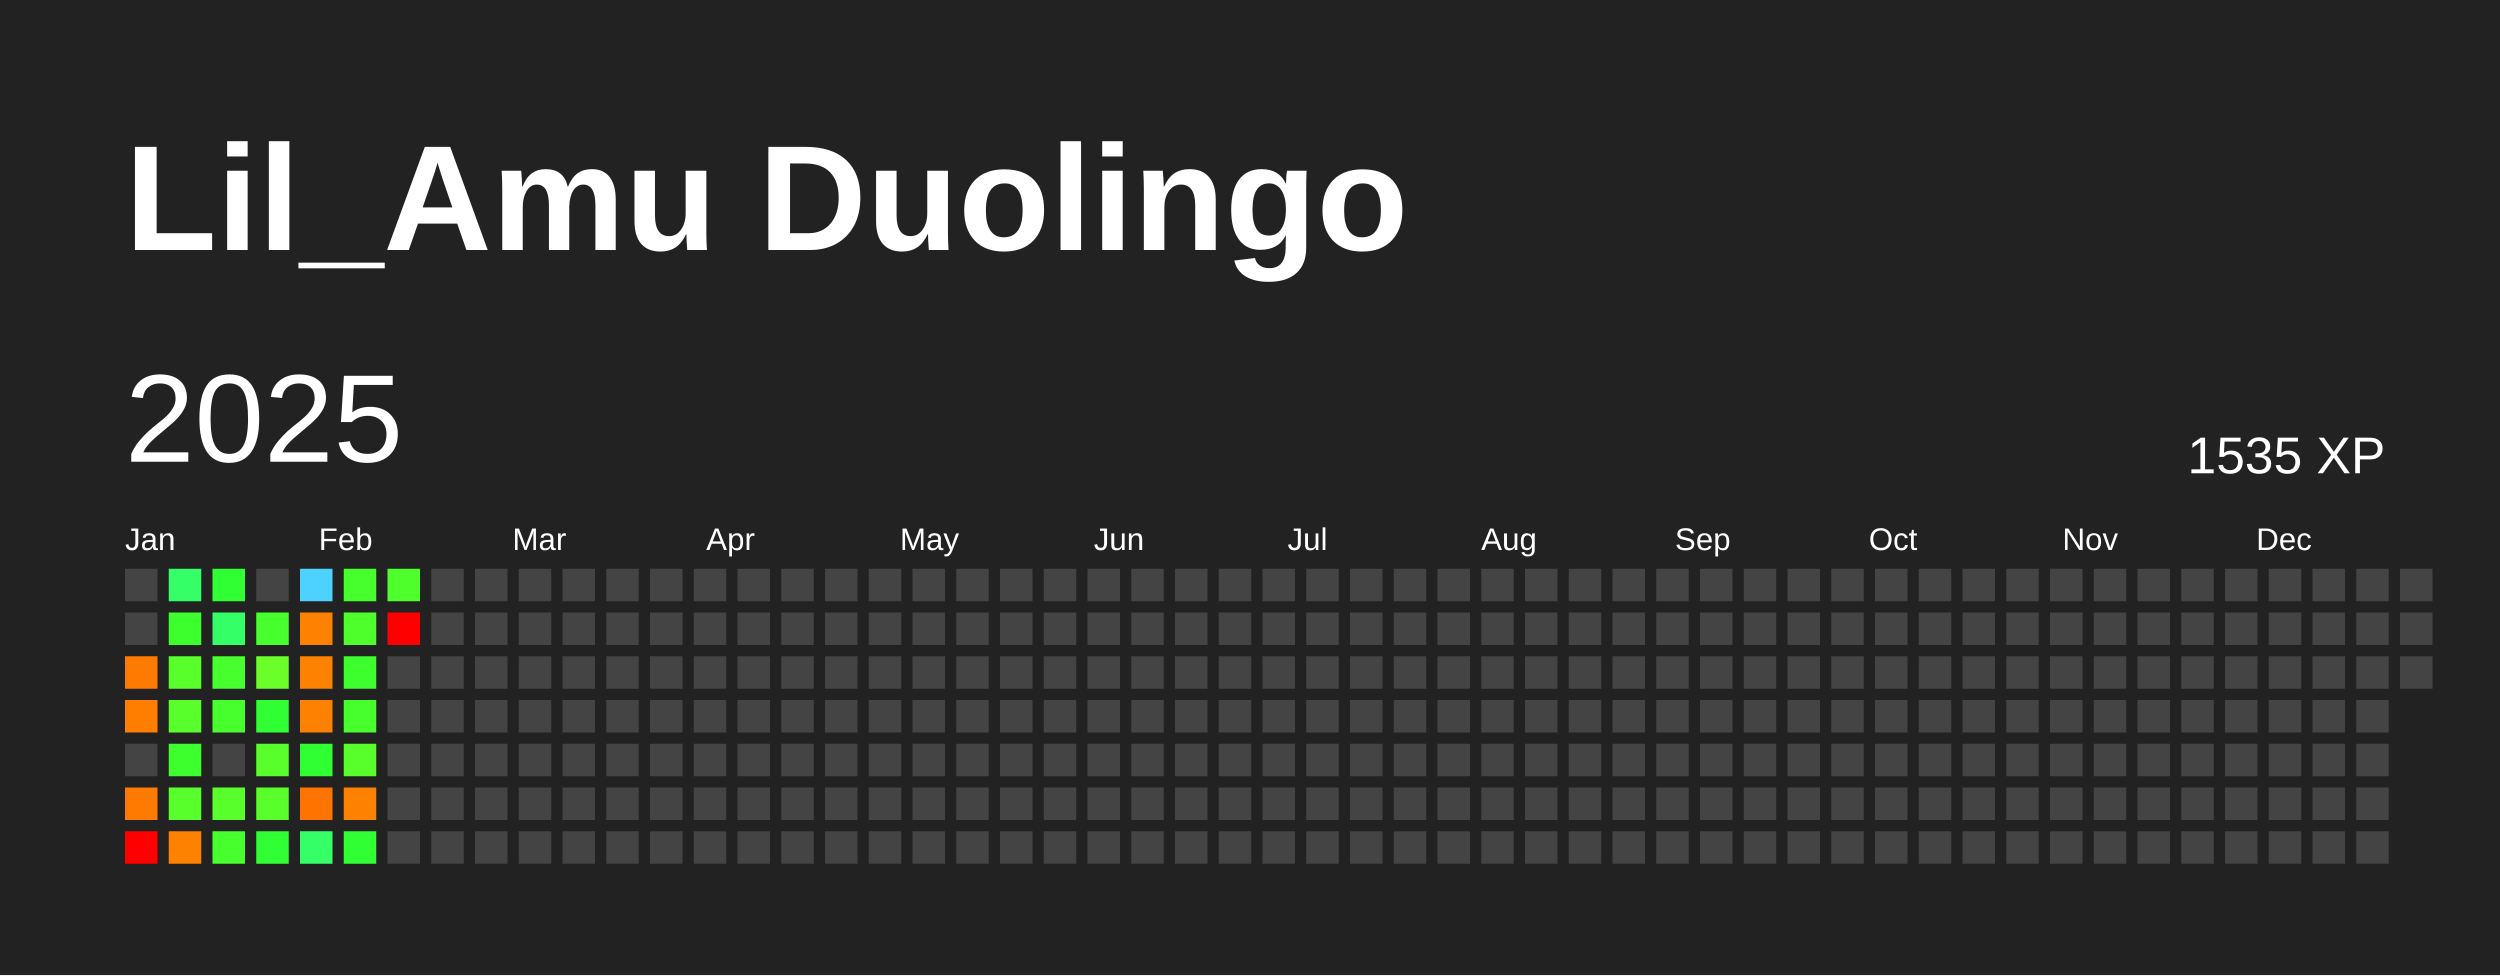
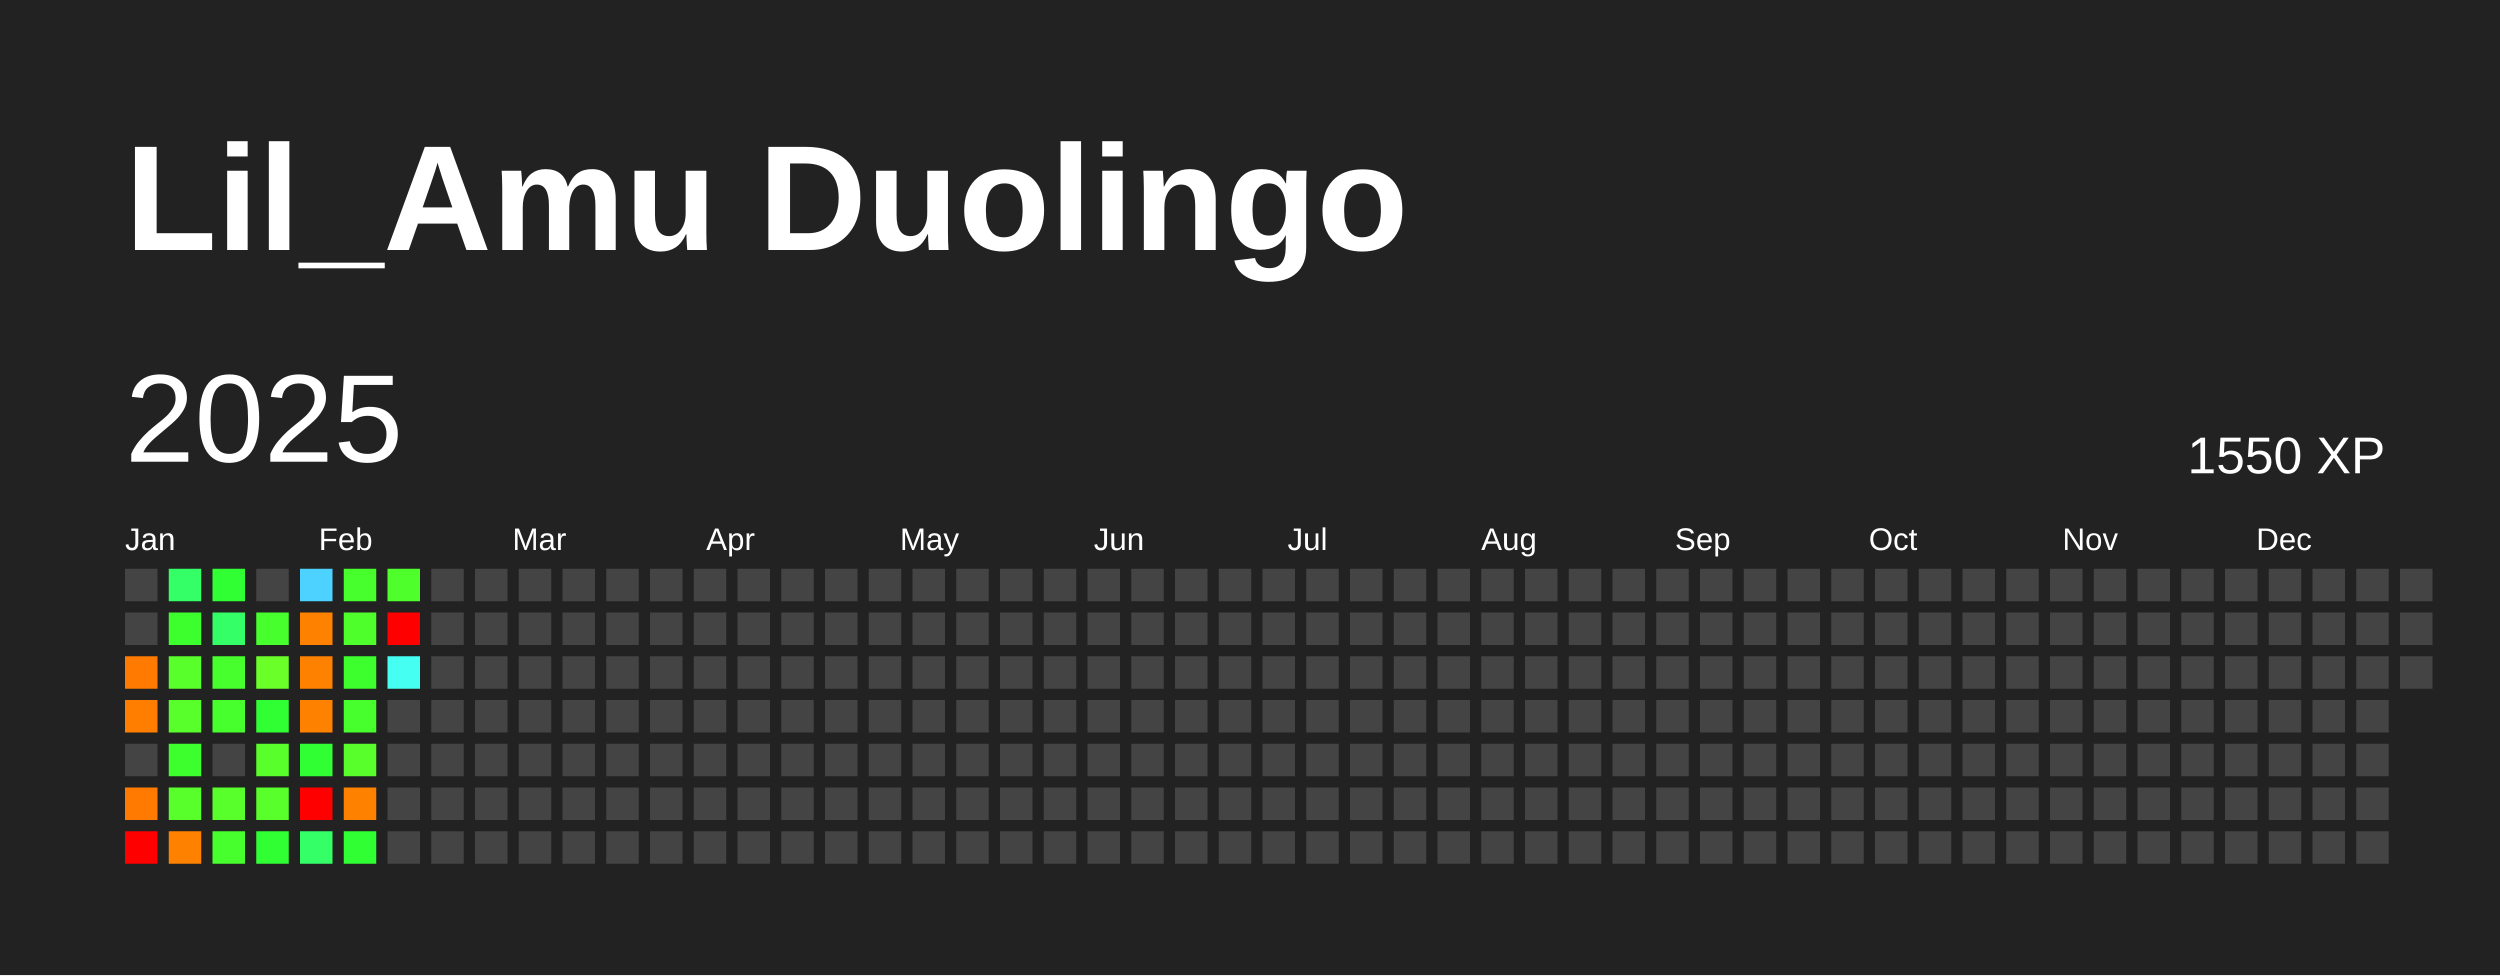
<svg xmlns="http://www.w3.org/2000/svg" baseProfile="full" height="78mm" version="1.1" viewBox="0,0,200,78" width="200mm">
  <defs />
  <rect fill="#222222" height="78" width="200" x="0" y="0" />
  <text fill="#FFFFFF" style="font-size:12px; font-family:Arial; font-weight:bold;" x="10" y="20">Lil_Amu Duolingo</text>
  <text dominant-baseline="hanging" fill="#FFFFFF" style="font-size:10.0px; font-family:Arial;" x="10" y="30">2025</text>
-   <text dominant-baseline="hanging" fill="#FFFFFF" style="font-size:4.125px; font-family:Arial;" x="175" y="35">1535 XP</text>
+   <text dominant-baseline="hanging" fill="#FFFFFF" style="font-size:4.125px; font-family:Arial;" x="175" y="35">1550 XP</text>
  <text fill="#FFFFFF" style="font-size:2.5px; font-family:Arial" x="10.0" y="44">Jan</text>
  <text fill="#FFFFFF" style="font-size:2.5px; font-family:Arial" x="25.5" y="44">Feb</text>
  <text fill="#FFFFFF" style="font-size:2.5px; font-family:Arial" x="41.0" y="44">Mar</text>
  <text fill="#FFFFFF" style="font-size:2.5px; font-family:Arial" x="56.5" y="44">Apr</text>
  <text fill="#FFFFFF" style="font-size:2.5px; font-family:Arial" x="72.0" y="44">May</text>
  <text fill="#FFFFFF" style="font-size:2.5px; font-family:Arial" x="87.5" y="44">Jun</text>
  <text fill="#FFFFFF" style="font-size:2.5px; font-family:Arial" x="103.0" y="44">Jul</text>
  <text fill="#FFFFFF" style="font-size:2.5px; font-family:Arial" x="118.5" y="44">Aug</text>
  <text fill="#FFFFFF" style="font-size:2.5px; font-family:Arial" x="134.0" y="44">Sep</text>
  <text fill="#FFFFFF" style="font-size:2.5px; font-family:Arial" x="149.5" y="44">Oct</text>
  <text fill="#FFFFFF" style="font-size:2.5px; font-family:Arial" x="165.0" y="44">Nov</text>
  <text fill="#FFFFFF" style="font-size:2.5px; font-family:Arial" x="180.5" y="44">Dec</text>
  <rect fill="#444444" height="2.6" width="2.6" x="10.0" y="45.5" />
  <rect fill="#444444" height="2.6" width="2.6" x="10.0" y="49.0" />
  <rect fill="#ff7a00" height="2.6" width="2.6" x="10.0" y="52.5" />
  <rect fill="#ff7e00" height="2.6" width="2.6" x="10.0" y="56.0" />
  <rect fill="#444444" height="2.6" width="2.6" x="10.0" y="59.5" />
  <rect fill="#ff7a00" height="2.6" width="2.6" x="10.0" y="63.0" />
  <rect fill="red" height="2.6" width="2.6" x="10.0" y="66.5" />
  <rect fill="#35ff67" height="2.6" width="2.6" x="13.5" y="45.5" />
  <rect fill="#3dff2e" height="2.6" width="2.6" x="13.5" y="49.0" />
  <rect fill="#58ff2a" height="2.6" width="2.6" x="13.5" y="52.5" />
  <rect fill="#58ff2a" height="2.6" width="2.6" x="13.5" y="56.0" />
  <rect fill="#3dff2e" height="2.6" width="2.6" x="13.5" y="59.5" />
  <rect fill="#58ff2a" height="2.6" width="2.6" x="13.5" y="63.0" />
  <rect fill="#ff8100" height="2.6" width="2.6" x="13.5" y="66.5" />
  <rect fill="#30ff33" height="2.6" width="2.6" x="17.0" y="45.5" />
  <rect fill="#35ff67" height="2.6" width="2.6" x="17.0" y="49.0" />
  <rect fill="#46ff2c" height="2.6" width="2.6" x="17.0" y="52.5" />
  <rect fill="#46ff2c" height="2.6" width="2.6" x="17.0" y="56.0" />
  <rect fill="#444444" height="2.6" width="2.6" x="17.0" y="59.5" />
  <rect fill="#58ff2a" height="2.6" width="2.6" x="17.0" y="63.0" />
  <rect fill="#46ff2c" height="2.6" width="2.6" x="17.0" y="66.5" />
  <rect fill="#444444" height="2.6" width="2.6" x="20.5" y="45.5" />
  <rect fill="#46ff2c" height="2.6" width="2.6" x="20.5" y="49.0" />
  <rect fill="#6aff28" height="2.6" width="2.6" x="20.5" y="52.5" />
  <rect fill="#30ff33" height="2.6" width="2.6" x="20.5" y="56.0" />
  <rect fill="#58ff2a" height="2.6" width="2.6" x="20.5" y="59.5" />
  <rect fill="#58ff2a" height="2.6" width="2.6" x="20.5" y="63.0" />
  <rect fill="#30ff33" height="2.6" width="2.6" x="20.5" y="66.5" />
  <rect fill="#4dd2ff" height="2.6" width="2.6" x="24.0" y="45.5" />
  <rect fill="#ff8100" height="2.6" width="2.6" x="24.0" y="49.0" />
  <rect fill="#ff8100" height="2.6" width="2.6" x="24.0" y="52.5" />
  <rect fill="#ff8100" height="2.6" width="2.6" x="24.0" y="56.0" />
  <rect fill="#30ff33" height="2.6" width="2.6" x="24.0" y="59.5" />
-   <rect fill="#ff7300" height="2.6" width="2.6" x="24.0" y="63.0" />
+   <rect fill="red" height="2.6" width="2.6" x="24.0" y="63.0" />
  <rect fill="#35ff67" height="2.6" width="2.6" x="24.0" y="66.5" />
  <rect fill="#46ff2c" height="2.6" width="2.6" x="27.5" y="45.5" />
  <rect fill="#4fff2b" height="2.6" width="2.6" x="27.5" y="49.0" />
  <rect fill="#3dff2e" height="2.6" width="2.6" x="27.5" y="52.5" />
  <rect fill="#46ff2c" height="2.6" width="2.6" x="27.5" y="56.0" />
  <rect fill="#58ff2a" height="2.6" width="2.6" x="27.5" y="59.5" />
  <rect fill="#ff8100" height="2.6" width="2.6" x="27.5" y="63.0" />
  <rect fill="#30ff33" height="2.6" width="2.6" x="27.5" y="66.5" />
  <rect fill="#4fff2b" height="2.6" width="2.6" x="31.0" y="45.5" />
  <rect fill="red" height="2.6" width="2.6" x="31.0" y="49.0" />
-   <rect fill="#444444" height="2.6" width="2.6" x="31.0" y="52.5" />
+   <rect fill="#45fff2" height="2.6" width="2.6" x="31.0" y="52.5" />
  <rect fill="#444444" height="2.6" width="2.6" x="31.0" y="56.0" />
  <rect fill="#444444" height="2.6" width="2.6" x="31.0" y="59.5" />
  <rect fill="#444444" height="2.6" width="2.6" x="31.0" y="63.0" />
  <rect fill="#444444" height="2.6" width="2.6" x="31.0" y="66.5" />
  <rect fill="#444444" height="2.6" width="2.6" x="34.5" y="45.5" />
  <rect fill="#444444" height="2.6" width="2.6" x="34.5" y="49.0" />
  <rect fill="#444444" height="2.6" width="2.6" x="34.5" y="52.5" />
  <rect fill="#444444" height="2.6" width="2.6" x="34.5" y="56.0" />
  <rect fill="#444444" height="2.6" width="2.6" x="34.5" y="59.5" />
  <rect fill="#444444" height="2.6" width="2.6" x="34.5" y="63.0" />
  <rect fill="#444444" height="2.6" width="2.6" x="34.5" y="66.5" />
  <rect fill="#444444" height="2.6" width="2.6" x="38.0" y="45.5" />
  <rect fill="#444444" height="2.6" width="2.6" x="38.0" y="49.0" />
  <rect fill="#444444" height="2.6" width="2.6" x="38.0" y="52.5" />
  <rect fill="#444444" height="2.6" width="2.6" x="38.0" y="56.0" />
  <rect fill="#444444" height="2.6" width="2.6" x="38.0" y="59.5" />
  <rect fill="#444444" height="2.6" width="2.6" x="38.0" y="63.0" />
  <rect fill="#444444" height="2.6" width="2.6" x="38.0" y="66.5" />
  <rect fill="#444444" height="2.6" width="2.6" x="41.5" y="45.5" />
  <rect fill="#444444" height="2.6" width="2.6" x="41.5" y="49.0" />
  <rect fill="#444444" height="2.6" width="2.6" x="41.5" y="52.5" />
  <rect fill="#444444" height="2.6" width="2.6" x="41.5" y="56.0" />
  <rect fill="#444444" height="2.6" width="2.6" x="41.5" y="59.5" />
  <rect fill="#444444" height="2.6" width="2.6" x="41.5" y="63.0" />
  <rect fill="#444444" height="2.6" width="2.6" x="41.5" y="66.5" />
  <rect fill="#444444" height="2.6" width="2.6" x="45.0" y="45.5" />
  <rect fill="#444444" height="2.6" width="2.6" x="45.0" y="49.0" />
  <rect fill="#444444" height="2.6" width="2.6" x="45.0" y="52.5" />
  <rect fill="#444444" height="2.6" width="2.6" x="45.0" y="56.0" />
  <rect fill="#444444" height="2.6" width="2.6" x="45.0" y="59.5" />
  <rect fill="#444444" height="2.6" width="2.6" x="45.0" y="63.0" />
  <rect fill="#444444" height="2.6" width="2.6" x="45.0" y="66.5" />
  <rect fill="#444444" height="2.6" width="2.6" x="48.5" y="45.5" />
  <rect fill="#444444" height="2.6" width="2.6" x="48.5" y="49.0" />
  <rect fill="#444444" height="2.6" width="2.6" x="48.5" y="52.5" />
  <rect fill="#444444" height="2.6" width="2.6" x="48.5" y="56.0" />
  <rect fill="#444444" height="2.6" width="2.6" x="48.5" y="59.5" />
  <rect fill="#444444" height="2.6" width="2.6" x="48.5" y="63.0" />
  <rect fill="#444444" height="2.6" width="2.6" x="48.5" y="66.5" />
  <rect fill="#444444" height="2.6" width="2.6" x="52.0" y="45.5" />
  <rect fill="#444444" height="2.6" width="2.6" x="52.0" y="49.0" />
  <rect fill="#444444" height="2.6" width="2.6" x="52.0" y="52.5" />
  <rect fill="#444444" height="2.6" width="2.6" x="52.0" y="56.0" />
  <rect fill="#444444" height="2.6" width="2.6" x="52.0" y="59.5" />
  <rect fill="#444444" height="2.6" width="2.6" x="52.0" y="63.0" />
  <rect fill="#444444" height="2.6" width="2.6" x="52.0" y="66.5" />
  <rect fill="#444444" height="2.6" width="2.6" x="55.5" y="45.5" />
  <rect fill="#444444" height="2.6" width="2.6" x="55.5" y="49.0" />
  <rect fill="#444444" height="2.6" width="2.6" x="55.5" y="52.5" />
  <rect fill="#444444" height="2.6" width="2.6" x="55.5" y="56.0" />
  <rect fill="#444444" height="2.6" width="2.6" x="55.5" y="59.5" />
  <rect fill="#444444" height="2.6" width="2.6" x="55.5" y="63.0" />
  <rect fill="#444444" height="2.6" width="2.6" x="55.5" y="66.5" />
  <rect fill="#444444" height="2.6" width="2.6" x="59.0" y="45.5" />
  <rect fill="#444444" height="2.6" width="2.6" x="59.0" y="49.0" />
  <rect fill="#444444" height="2.6" width="2.6" x="59.0" y="52.5" />
  <rect fill="#444444" height="2.6" width="2.6" x="59.0" y="56.0" />
  <rect fill="#444444" height="2.6" width="2.6" x="59.0" y="59.5" />
  <rect fill="#444444" height="2.6" width="2.6" x="59.0" y="63.0" />
  <rect fill="#444444" height="2.6" width="2.6" x="59.0" y="66.5" />
  <rect fill="#444444" height="2.6" width="2.6" x="62.5" y="45.5" />
  <rect fill="#444444" height="2.6" width="2.6" x="62.5" y="49.0" />
  <rect fill="#444444" height="2.6" width="2.6" x="62.5" y="52.5" />
  <rect fill="#444444" height="2.6" width="2.6" x="62.5" y="56.0" />
  <rect fill="#444444" height="2.6" width="2.6" x="62.5" y="59.5" />
  <rect fill="#444444" height="2.6" width="2.6" x="62.5" y="63.0" />
  <rect fill="#444444" height="2.6" width="2.6" x="62.5" y="66.5" />
  <rect fill="#444444" height="2.6" width="2.6" x="66.0" y="45.5" />
  <rect fill="#444444" height="2.6" width="2.6" x="66.0" y="49.0" />
  <rect fill="#444444" height="2.6" width="2.6" x="66.0" y="52.5" />
  <rect fill="#444444" height="2.6" width="2.6" x="66.0" y="56.0" />
  <rect fill="#444444" height="2.6" width="2.6" x="66.0" y="59.5" />
  <rect fill="#444444" height="2.6" width="2.6" x="66.0" y="63.0" />
  <rect fill="#444444" height="2.6" width="2.6" x="66.0" y="66.5" />
  <rect fill="#444444" height="2.6" width="2.6" x="69.5" y="45.5" />
  <rect fill="#444444" height="2.6" width="2.6" x="69.5" y="49.0" />
  <rect fill="#444444" height="2.6" width="2.6" x="69.5" y="52.5" />
  <rect fill="#444444" height="2.6" width="2.6" x="69.5" y="56.0" />
  <rect fill="#444444" height="2.6" width="2.6" x="69.5" y="59.5" />
  <rect fill="#444444" height="2.6" width="2.6" x="69.5" y="63.0" />
  <rect fill="#444444" height="2.6" width="2.6" x="69.5" y="66.5" />
  <rect fill="#444444" height="2.6" width="2.6" x="73.0" y="45.5" />
  <rect fill="#444444" height="2.6" width="2.6" x="73.0" y="49.0" />
  <rect fill="#444444" height="2.6" width="2.6" x="73.0" y="52.5" />
  <rect fill="#444444" height="2.6" width="2.6" x="73.0" y="56.0" />
  <rect fill="#444444" height="2.6" width="2.6" x="73.0" y="59.5" />
  <rect fill="#444444" height="2.6" width="2.6" x="73.0" y="63.0" />
  <rect fill="#444444" height="2.6" width="2.6" x="73.0" y="66.5" />
  <rect fill="#444444" height="2.6" width="2.6" x="76.5" y="45.5" />
  <rect fill="#444444" height="2.6" width="2.6" x="76.5" y="49.0" />
  <rect fill="#444444" height="2.6" width="2.6" x="76.5" y="52.5" />
  <rect fill="#444444" height="2.6" width="2.6" x="76.5" y="56.0" />
  <rect fill="#444444" height="2.6" width="2.6" x="76.5" y="59.5" />
  <rect fill="#444444" height="2.6" width="2.6" x="76.5" y="63.0" />
  <rect fill="#444444" height="2.6" width="2.6" x="76.5" y="66.5" />
  <rect fill="#444444" height="2.6" width="2.6" x="80.0" y="45.5" />
  <rect fill="#444444" height="2.6" width="2.6" x="80.0" y="49.0" />
  <rect fill="#444444" height="2.6" width="2.6" x="80.0" y="52.5" />
  <rect fill="#444444" height="2.6" width="2.6" x="80.0" y="56.0" />
  <rect fill="#444444" height="2.6" width="2.6" x="80.0" y="59.5" />
  <rect fill="#444444" height="2.6" width="2.6" x="80.0" y="63.0" />
  <rect fill="#444444" height="2.6" width="2.6" x="80.0" y="66.5" />
  <rect fill="#444444" height="2.6" width="2.6" x="83.5" y="45.5" />
  <rect fill="#444444" height="2.6" width="2.6" x="83.5" y="49.0" />
  <rect fill="#444444" height="2.6" width="2.6" x="83.5" y="52.5" />
  <rect fill="#444444" height="2.6" width="2.6" x="83.5" y="56.0" />
  <rect fill="#444444" height="2.6" width="2.6" x="83.5" y="59.5" />
  <rect fill="#444444" height="2.6" width="2.6" x="83.5" y="63.0" />
  <rect fill="#444444" height="2.6" width="2.6" x="83.5" y="66.5" />
  <rect fill="#444444" height="2.6" width="2.6" x="87.0" y="45.5" />
  <rect fill="#444444" height="2.6" width="2.6" x="87.0" y="49.0" />
  <rect fill="#444444" height="2.6" width="2.6" x="87.0" y="52.5" />
  <rect fill="#444444" height="2.6" width="2.6" x="87.0" y="56.0" />
  <rect fill="#444444" height="2.6" width="2.6" x="87.0" y="59.5" />
  <rect fill="#444444" height="2.6" width="2.6" x="87.0" y="63.0" />
  <rect fill="#444444" height="2.6" width="2.6" x="87.0" y="66.5" />
  <rect fill="#444444" height="2.6" width="2.6" x="90.5" y="45.5" />
  <rect fill="#444444" height="2.6" width="2.6" x="90.5" y="49.0" />
  <rect fill="#444444" height="2.6" width="2.6" x="90.5" y="52.5" />
  <rect fill="#444444" height="2.6" width="2.6" x="90.5" y="56.0" />
  <rect fill="#444444" height="2.6" width="2.6" x="90.5" y="59.5" />
  <rect fill="#444444" height="2.6" width="2.6" x="90.5" y="63.0" />
  <rect fill="#444444" height="2.6" width="2.6" x="90.5" y="66.5" />
  <rect fill="#444444" height="2.6" width="2.6" x="94.0" y="45.5" />
  <rect fill="#444444" height="2.6" width="2.6" x="94.0" y="49.0" />
  <rect fill="#444444" height="2.6" width="2.6" x="94.0" y="52.5" />
  <rect fill="#444444" height="2.6" width="2.6" x="94.0" y="56.0" />
  <rect fill="#444444" height="2.6" width="2.6" x="94.0" y="59.5" />
  <rect fill="#444444" height="2.6" width="2.6" x="94.0" y="63.0" />
  <rect fill="#444444" height="2.6" width="2.6" x="94.0" y="66.5" />
  <rect fill="#444444" height="2.6" width="2.6" x="97.5" y="45.5" />
  <rect fill="#444444" height="2.6" width="2.6" x="97.5" y="49.0" />
  <rect fill="#444444" height="2.6" width="2.6" x="97.5" y="52.5" />
  <rect fill="#444444" height="2.6" width="2.6" x="97.5" y="56.0" />
  <rect fill="#444444" height="2.6" width="2.6" x="97.5" y="59.5" />
  <rect fill="#444444" height="2.6" width="2.6" x="97.5" y="63.0" />
  <rect fill="#444444" height="2.6" width="2.6" x="97.5" y="66.5" />
  <rect fill="#444444" height="2.6" width="2.6" x="101.0" y="45.5" />
  <rect fill="#444444" height="2.6" width="2.6" x="101.0" y="49.0" />
  <rect fill="#444444" height="2.6" width="2.6" x="101.0" y="52.5" />
  <rect fill="#444444" height="2.6" width="2.6" x="101.0" y="56.0" />
  <rect fill="#444444" height="2.6" width="2.6" x="101.0" y="59.5" />
  <rect fill="#444444" height="2.6" width="2.6" x="101.0" y="63.0" />
  <rect fill="#444444" height="2.6" width="2.6" x="101.0" y="66.5" />
  <rect fill="#444444" height="2.6" width="2.6" x="104.5" y="45.5" />
  <rect fill="#444444" height="2.6" width="2.6" x="104.5" y="49.0" />
  <rect fill="#444444" height="2.6" width="2.6" x="104.5" y="52.5" />
  <rect fill="#444444" height="2.6" width="2.6" x="104.5" y="56.0" />
  <rect fill="#444444" height="2.6" width="2.6" x="104.5" y="59.5" />
  <rect fill="#444444" height="2.6" width="2.6" x="104.5" y="63.0" />
  <rect fill="#444444" height="2.6" width="2.6" x="104.5" y="66.5" />
  <rect fill="#444444" height="2.6" width="2.6" x="108.0" y="45.5" />
  <rect fill="#444444" height="2.6" width="2.6" x="108.0" y="49.0" />
  <rect fill="#444444" height="2.6" width="2.6" x="108.0" y="52.5" />
  <rect fill="#444444" height="2.6" width="2.6" x="108.0" y="56.0" />
  <rect fill="#444444" height="2.6" width="2.6" x="108.0" y="59.5" />
  <rect fill="#444444" height="2.6" width="2.6" x="108.0" y="63.0" />
  <rect fill="#444444" height="2.6" width="2.6" x="108.0" y="66.5" />
  <rect fill="#444444" height="2.6" width="2.6" x="111.5" y="45.5" />
  <rect fill="#444444" height="2.6" width="2.6" x="111.5" y="49.0" />
  <rect fill="#444444" height="2.6" width="2.6" x="111.5" y="52.5" />
  <rect fill="#444444" height="2.6" width="2.6" x="111.5" y="56.0" />
  <rect fill="#444444" height="2.6" width="2.6" x="111.5" y="59.5" />
  <rect fill="#444444" height="2.6" width="2.6" x="111.5" y="63.0" />
  <rect fill="#444444" height="2.6" width="2.6" x="111.5" y="66.5" />
  <rect fill="#444444" height="2.6" width="2.6" x="115.0" y="45.5" />
  <rect fill="#444444" height="2.6" width="2.6" x="115.0" y="49.0" />
  <rect fill="#444444" height="2.6" width="2.6" x="115.0" y="52.5" />
  <rect fill="#444444" height="2.6" width="2.6" x="115.0" y="56.0" />
  <rect fill="#444444" height="2.6" width="2.6" x="115.0" y="59.5" />
  <rect fill="#444444" height="2.6" width="2.6" x="115.0" y="63.0" />
  <rect fill="#444444" height="2.6" width="2.6" x="115.0" y="66.5" />
  <rect fill="#444444" height="2.6" width="2.6" x="118.5" y="45.5" />
  <rect fill="#444444" height="2.6" width="2.6" x="118.5" y="49.0" />
  <rect fill="#444444" height="2.6" width="2.6" x="118.5" y="52.5" />
  <rect fill="#444444" height="2.6" width="2.6" x="118.5" y="56.0" />
  <rect fill="#444444" height="2.6" width="2.6" x="118.5" y="59.5" />
  <rect fill="#444444" height="2.6" width="2.6" x="118.5" y="63.0" />
  <rect fill="#444444" height="2.6" width="2.6" x="118.5" y="66.5" />
  <rect fill="#444444" height="2.6" width="2.6" x="122.0" y="45.5" />
  <rect fill="#444444" height="2.6" width="2.6" x="122.0" y="49.0" />
  <rect fill="#444444" height="2.6" width="2.6" x="122.0" y="52.5" />
  <rect fill="#444444" height="2.6" width="2.6" x="122.0" y="56.0" />
  <rect fill="#444444" height="2.6" width="2.6" x="122.0" y="59.5" />
  <rect fill="#444444" height="2.6" width="2.6" x="122.0" y="63.0" />
  <rect fill="#444444" height="2.6" width="2.6" x="122.0" y="66.5" />
  <rect fill="#444444" height="2.6" width="2.6" x="125.5" y="45.5" />
  <rect fill="#444444" height="2.6" width="2.6" x="125.5" y="49.0" />
  <rect fill="#444444" height="2.6" width="2.6" x="125.5" y="52.5" />
  <rect fill="#444444" height="2.6" width="2.6" x="125.5" y="56.0" />
  <rect fill="#444444" height="2.6" width="2.6" x="125.5" y="59.5" />
  <rect fill="#444444" height="2.6" width="2.6" x="125.5" y="63.0" />
  <rect fill="#444444" height="2.6" width="2.6" x="125.5" y="66.5" />
  <rect fill="#444444" height="2.6" width="2.6" x="129.0" y="45.5" />
  <rect fill="#444444" height="2.6" width="2.6" x="129.0" y="49.0" />
  <rect fill="#444444" height="2.6" width="2.6" x="129.0" y="52.5" />
  <rect fill="#444444" height="2.6" width="2.6" x="129.0" y="56.0" />
  <rect fill="#444444" height="2.6" width="2.6" x="129.0" y="59.5" />
  <rect fill="#444444" height="2.6" width="2.6" x="129.0" y="63.0" />
  <rect fill="#444444" height="2.6" width="2.6" x="129.0" y="66.5" />
  <rect fill="#444444" height="2.6" width="2.6" x="132.5" y="45.5" />
  <rect fill="#444444" height="2.6" width="2.6" x="132.5" y="49.0" />
  <rect fill="#444444" height="2.6" width="2.6" x="132.5" y="52.5" />
  <rect fill="#444444" height="2.6" width="2.6" x="132.5" y="56.0" />
  <rect fill="#444444" height="2.6" width="2.6" x="132.5" y="59.5" />
  <rect fill="#444444" height="2.6" width="2.6" x="132.5" y="63.0" />
  <rect fill="#444444" height="2.6" width="2.6" x="132.5" y="66.5" />
  <rect fill="#444444" height="2.6" width="2.6" x="136.0" y="45.5" />
  <rect fill="#444444" height="2.6" width="2.6" x="136.0" y="49.0" />
  <rect fill="#444444" height="2.6" width="2.6" x="136.0" y="52.5" />
  <rect fill="#444444" height="2.6" width="2.6" x="136.0" y="56.0" />
  <rect fill="#444444" height="2.6" width="2.6" x="136.0" y="59.5" />
  <rect fill="#444444" height="2.6" width="2.6" x="136.0" y="63.0" />
  <rect fill="#444444" height="2.6" width="2.6" x="136.0" y="66.5" />
  <rect fill="#444444" height="2.6" width="2.6" x="139.5" y="45.5" />
  <rect fill="#444444" height="2.6" width="2.6" x="139.5" y="49.0" />
  <rect fill="#444444" height="2.6" width="2.6" x="139.5" y="52.5" />
  <rect fill="#444444" height="2.6" width="2.6" x="139.5" y="56.0" />
  <rect fill="#444444" height="2.6" width="2.6" x="139.5" y="59.5" />
  <rect fill="#444444" height="2.6" width="2.6" x="139.5" y="63.0" />
  <rect fill="#444444" height="2.6" width="2.6" x="139.5" y="66.5" />
  <rect fill="#444444" height="2.6" width="2.6" x="143.0" y="45.5" />
  <rect fill="#444444" height="2.6" width="2.6" x="143.0" y="49.0" />
  <rect fill="#444444" height="2.6" width="2.6" x="143.0" y="52.5" />
  <rect fill="#444444" height="2.6" width="2.6" x="143.0" y="56.0" />
  <rect fill="#444444" height="2.6" width="2.6" x="143.0" y="59.5" />
  <rect fill="#444444" height="2.6" width="2.6" x="143.0" y="63.0" />
  <rect fill="#444444" height="2.6" width="2.6" x="143.0" y="66.5" />
  <rect fill="#444444" height="2.6" width="2.6" x="146.5" y="45.5" />
  <rect fill="#444444" height="2.6" width="2.6" x="146.5" y="49.0" />
  <rect fill="#444444" height="2.6" width="2.6" x="146.5" y="52.5" />
  <rect fill="#444444" height="2.6" width="2.6" x="146.5" y="56.0" />
  <rect fill="#444444" height="2.6" width="2.6" x="146.5" y="59.5" />
  <rect fill="#444444" height="2.6" width="2.6" x="146.5" y="63.0" />
  <rect fill="#444444" height="2.6" width="2.6" x="146.5" y="66.5" />
  <rect fill="#444444" height="2.6" width="2.6" x="150.0" y="45.5" />
  <rect fill="#444444" height="2.6" width="2.6" x="150.0" y="49.0" />
  <rect fill="#444444" height="2.6" width="2.6" x="150.0" y="52.5" />
  <rect fill="#444444" height="2.6" width="2.6" x="150.0" y="56.0" />
  <rect fill="#444444" height="2.6" width="2.6" x="150.0" y="59.5" />
  <rect fill="#444444" height="2.6" width="2.6" x="150.0" y="63.0" />
  <rect fill="#444444" height="2.6" width="2.6" x="150.0" y="66.5" />
  <rect fill="#444444" height="2.6" width="2.6" x="153.5" y="45.5" />
  <rect fill="#444444" height="2.6" width="2.6" x="153.5" y="49.0" />
  <rect fill="#444444" height="2.6" width="2.6" x="153.5" y="52.5" />
  <rect fill="#444444" height="2.6" width="2.6" x="153.5" y="56.0" />
  <rect fill="#444444" height="2.6" width="2.6" x="153.5" y="59.5" />
  <rect fill="#444444" height="2.6" width="2.6" x="153.5" y="63.0" />
  <rect fill="#444444" height="2.6" width="2.6" x="153.5" y="66.5" />
  <rect fill="#444444" height="2.6" width="2.6" x="157.0" y="45.5" />
  <rect fill="#444444" height="2.6" width="2.6" x="157.0" y="49.0" />
  <rect fill="#444444" height="2.6" width="2.6" x="157.0" y="52.5" />
  <rect fill="#444444" height="2.6" width="2.6" x="157.0" y="56.0" />
  <rect fill="#444444" height="2.6" width="2.6" x="157.0" y="59.5" />
  <rect fill="#444444" height="2.6" width="2.6" x="157.0" y="63.0" />
  <rect fill="#444444" height="2.6" width="2.6" x="157.0" y="66.5" />
  <rect fill="#444444" height="2.6" width="2.6" x="160.5" y="45.5" />
  <rect fill="#444444" height="2.6" width="2.6" x="160.5" y="49.0" />
  <rect fill="#444444" height="2.6" width="2.6" x="160.5" y="52.5" />
  <rect fill="#444444" height="2.6" width="2.6" x="160.5" y="56.0" />
  <rect fill="#444444" height="2.6" width="2.6" x="160.5" y="59.5" />
  <rect fill="#444444" height="2.6" width="2.6" x="160.5" y="63.0" />
  <rect fill="#444444" height="2.6" width="2.6" x="160.5" y="66.5" />
  <rect fill="#444444" height="2.6" width="2.6" x="164.0" y="45.5" />
  <rect fill="#444444" height="2.6" width="2.6" x="164.0" y="49.0" />
  <rect fill="#444444" height="2.6" width="2.6" x="164.0" y="52.5" />
  <rect fill="#444444" height="2.6" width="2.6" x="164.0" y="56.0" />
  <rect fill="#444444" height="2.6" width="2.6" x="164.0" y="59.5" />
  <rect fill="#444444" height="2.6" width="2.6" x="164.0" y="63.0" />
  <rect fill="#444444" height="2.6" width="2.6" x="164.0" y="66.5" />
  <rect fill="#444444" height="2.6" width="2.6" x="167.5" y="45.5" />
  <rect fill="#444444" height="2.6" width="2.6" x="167.5" y="49.0" />
  <rect fill="#444444" height="2.6" width="2.6" x="167.5" y="52.5" />
  <rect fill="#444444" height="2.6" width="2.6" x="167.5" y="56.0" />
  <rect fill="#444444" height="2.6" width="2.6" x="167.5" y="59.5" />
  <rect fill="#444444" height="2.6" width="2.6" x="167.5" y="63.0" />
  <rect fill="#444444" height="2.6" width="2.6" x="167.5" y="66.5" />
  <rect fill="#444444" height="2.6" width="2.6" x="171.0" y="45.5" />
  <rect fill="#444444" height="2.6" width="2.6" x="171.0" y="49.0" />
  <rect fill="#444444" height="2.6" width="2.6" x="171.0" y="52.5" />
  <rect fill="#444444" height="2.6" width="2.6" x="171.0" y="56.0" />
  <rect fill="#444444" height="2.6" width="2.6" x="171.0" y="59.5" />
  <rect fill="#444444" height="2.6" width="2.6" x="171.0" y="63.0" />
  <rect fill="#444444" height="2.6" width="2.6" x="171.0" y="66.5" />
  <rect fill="#444444" height="2.6" width="2.6" x="174.5" y="45.5" />
  <rect fill="#444444" height="2.6" width="2.6" x="174.5" y="49.0" />
  <rect fill="#444444" height="2.6" width="2.6" x="174.5" y="52.5" />
  <rect fill="#444444" height="2.6" width="2.6" x="174.5" y="56.0" />
  <rect fill="#444444" height="2.6" width="2.6" x="174.5" y="59.5" />
  <rect fill="#444444" height="2.6" width="2.6" x="174.5" y="63.0" />
  <rect fill="#444444" height="2.6" width="2.6" x="174.5" y="66.5" />
  <rect fill="#444444" height="2.6" width="2.6" x="178.0" y="45.5" />
  <rect fill="#444444" height="2.6" width="2.6" x="178.0" y="49.0" />
  <rect fill="#444444" height="2.6" width="2.6" x="178.0" y="52.5" />
  <rect fill="#444444" height="2.6" width="2.6" x="178.0" y="56.0" />
  <rect fill="#444444" height="2.6" width="2.6" x="178.0" y="59.5" />
  <rect fill="#444444" height="2.6" width="2.6" x="178.0" y="63.0" />
  <rect fill="#444444" height="2.6" width="2.6" x="178.0" y="66.5" />
  <rect fill="#444444" height="2.6" width="2.6" x="181.5" y="45.5" />
  <rect fill="#444444" height="2.6" width="2.6" x="181.5" y="49.0" />
  <rect fill="#444444" height="2.6" width="2.6" x="181.5" y="52.5" />
  <rect fill="#444444" height="2.6" width="2.6" x="181.5" y="56.0" />
  <rect fill="#444444" height="2.6" width="2.6" x="181.5" y="59.5" />
  <rect fill="#444444" height="2.6" width="2.6" x="181.5" y="63.0" />
  <rect fill="#444444" height="2.6" width="2.6" x="181.5" y="66.5" />
  <rect fill="#444444" height="2.6" width="2.6" x="185.0" y="45.5" />
  <rect fill="#444444" height="2.6" width="2.6" x="185.0" y="49.0" />
  <rect fill="#444444" height="2.6" width="2.6" x="185.0" y="52.5" />
  <rect fill="#444444" height="2.6" width="2.6" x="185.0" y="56.0" />
  <rect fill="#444444" height="2.6" width="2.6" x="185.0" y="59.5" />
  <rect fill="#444444" height="2.6" width="2.6" x="185.0" y="63.0" />
  <rect fill="#444444" height="2.6" width="2.6" x="185.0" y="66.5" />
  <rect fill="#444444" height="2.6" width="2.6" x="188.5" y="45.5" />
  <rect fill="#444444" height="2.6" width="2.6" x="188.5" y="49.0" />
  <rect fill="#444444" height="2.6" width="2.6" x="188.5" y="52.5" />
  <rect fill="#444444" height="2.6" width="2.6" x="188.5" y="56.0" />
  <rect fill="#444444" height="2.6" width="2.6" x="188.5" y="59.5" />
  <rect fill="#444444" height="2.6" width="2.6" x="188.5" y="63.0" />
  <rect fill="#444444" height="2.6" width="2.6" x="188.5" y="66.5" />
  <rect fill="#444444" height="2.6" width="2.6" x="192.0" y="45.5" />
  <rect fill="#444444" height="2.6" width="2.6" x="192.0" y="49.0" />
  <rect fill="#444444" height="2.6" width="2.6" x="192.0" y="52.5" />
</svg>
